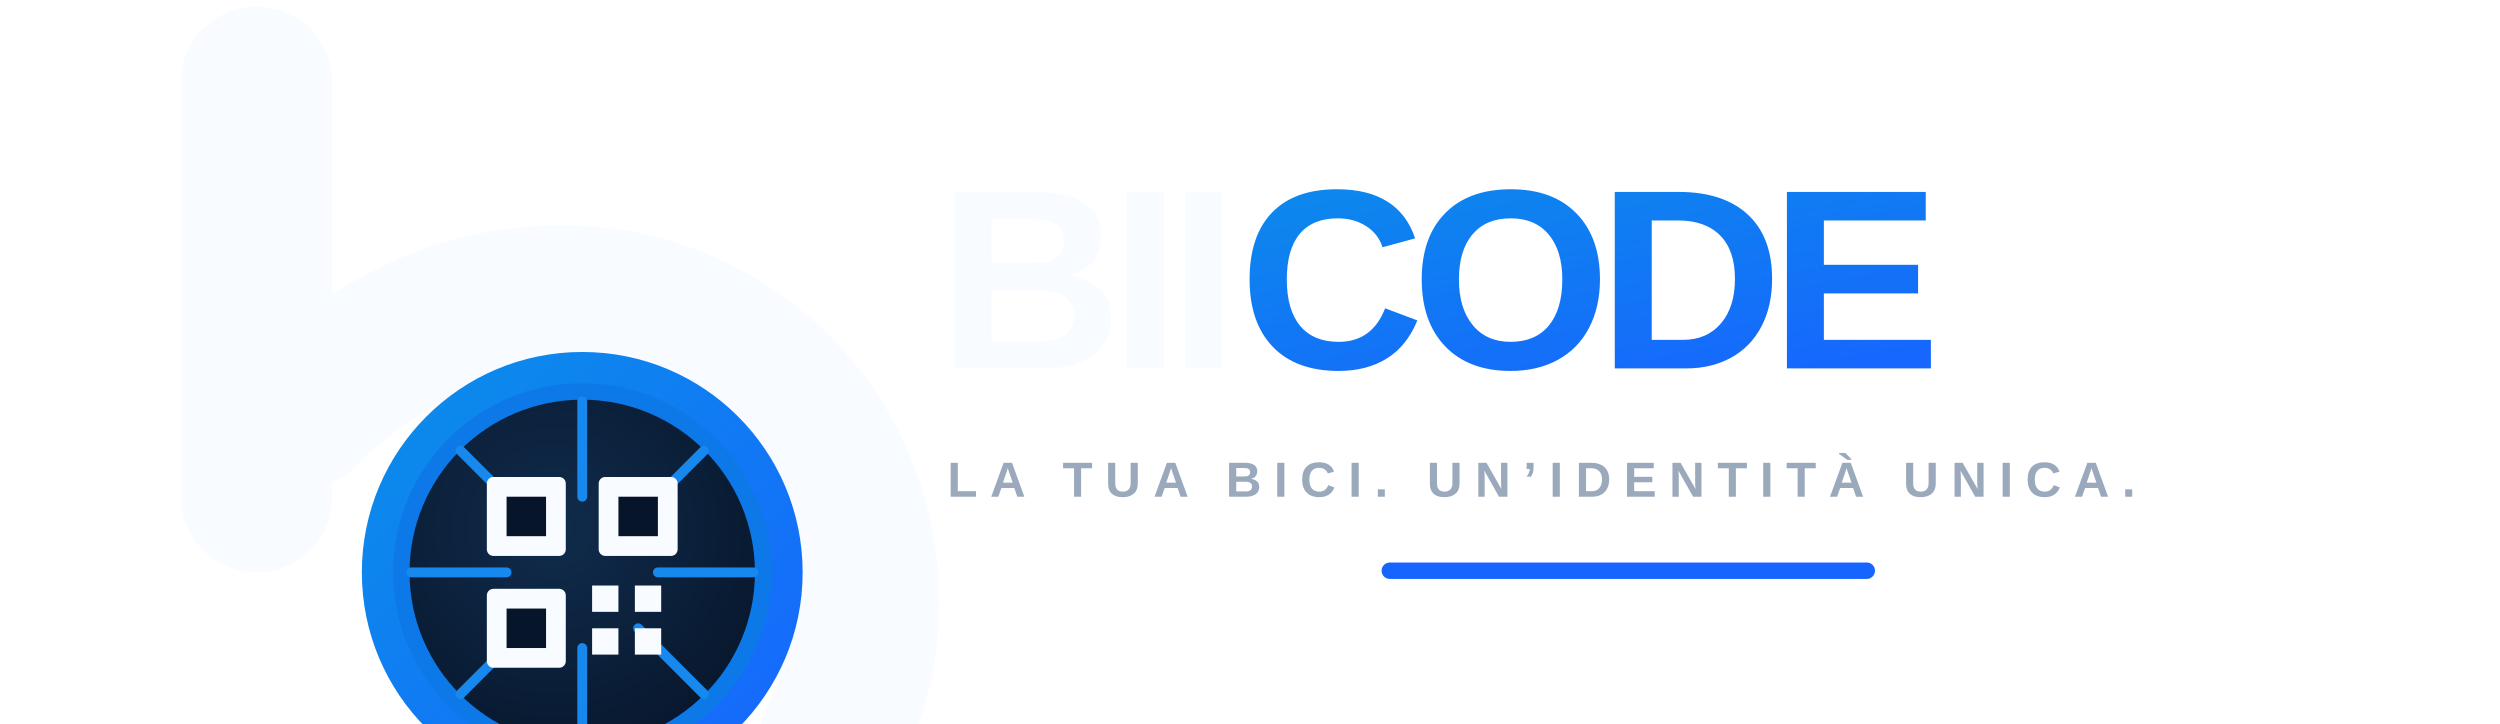
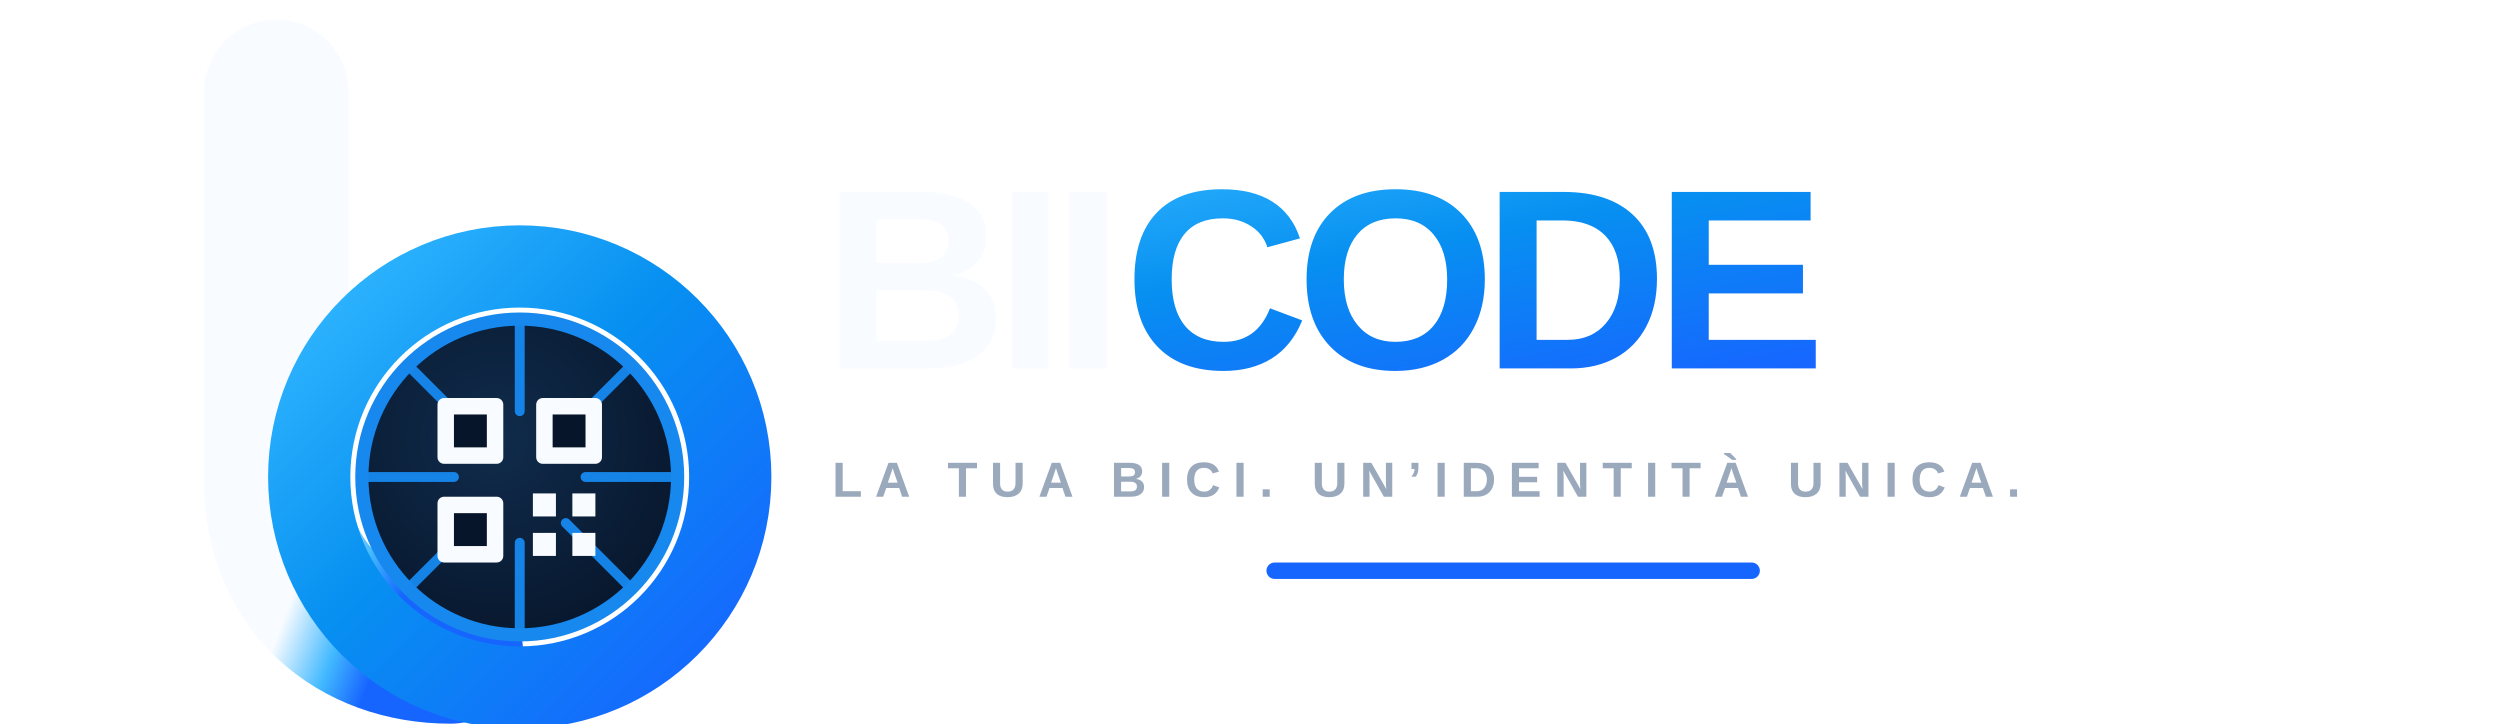
<svg xmlns="http://www.w3.org/2000/svg" viewBox="0 0 760 220" role="img" aria-label="BIICODE">
  <defs>
    <linearGradient id="blue" x1="0" y1="0" x2="1" y2="1">
-       <stop offset="0" stop-color="#0a8fe8" />
+       <stop offset="0" stop-color="#32b8ff" />
+       <stop offset=".45" stop-color="#078ff1" />
+       <stop offset="1" stop-color="#1765ff" />
+     </linearGradient>
+     <linearGradient id="bblend" x1=".18" y1=".12" x2=".78" y2=".85">
+       <stop offset="0" stop-color="#f8fbff" />
+       <stop offset=".58" stop-color="#f8fbff" />
+       <stop offset=".82" stop-color="#42b9ff" />
      <stop offset="1" stop-color="#1765ff" />
    </linearGradient>
    <radialGradient id="wheel" cx="42%" cy="38%" r="72%">
      <stop offset="0" stop-color="#102c4c" />
      <stop offset="1" stop-color="#07152a" />
    </radialGradient>
  </defs>
-   <path d="M78 25V151" fill="none" stroke="#f8fbff" stroke-width="46" stroke-linecap="round" />
-   <path d="M92 126C116 102 142 91 171 91C222 91 263 132 263 183C263 198 259 213 253 226" fill="none" stroke="#f8fbff" stroke-width="45" stroke-linecap="round" />
-   <circle cx="177" cy="174" r="67" fill="url(#blue)" />
-   <circle cx="177" cy="174" r="55" fill="url(#wheel)" stroke="#0d79e8" stroke-width="5" />
-   <g stroke="#1688ee" stroke-width="3" stroke-linecap="round">
-     <path d="M177 122V151" />
-     <path d="M177 197V226" />
-     <path d="M125 174H154" />
-     <path d="M200 174H229" />
-     <path d="M140 137L160 157" />
-     <path d="M194 191L214 211" />
-     <path d="M214 137L194 157" />
-     <path d="M160 191L140 211" />
+   <path d="M84 28V146C84 179 108 198 137 198" fill="none" stroke="url(#bblend)" stroke-width="44" stroke-linecap="round" stroke-linejoin="round" />
+   <circle cx="158" cy="145" r="64" fill="none" stroke="url(#blue)" stroke-width="25" />
+   <circle cx="158" cy="145" r="48" fill="url(#wheel)" stroke="#1688ee" stroke-width="4" />
+   <g stroke="#1688ee" stroke-width="3" stroke-linecap="round" opacity=".95">
+     <path d="M158 97V125" />
+     <path d="M158 165V193" />
+     <path d="M110 145H138" />
+     <path d="M178 145H206" />
+     <path d="M124 111L144 131" />
+     <path d="M172 159L192 179" />
+     <path d="M192 111L172 131" />
+     <path d="M144 159L124 179" />
  </g>
  <g fill="#f8fbff">
-     <rect x="148" y="145" width="24" height="24" rx="2" />
-     <rect x="182" y="145" width="24" height="24" rx="2" />
-     <rect x="148" y="179" width="24" height="24" rx="2" />
-     <rect x="154" y="151" width="12" height="12" fill="#07152a" />
-     <rect x="188" y="151" width="12" height="12" fill="#07152a" />
-     <rect x="154" y="185" width="12" height="12" fill="#07152a" />
-     <rect x="180" y="178" width="8" height="8" />
-     <rect x="193" y="178" width="8" height="8" />
-     <rect x="180" y="191" width="8" height="8" />
-     <rect x="193" y="191" width="8" height="8" />
+     <rect x="133" y="121" width="20" height="20" rx="2" />
+     <rect x="163" y="121" width="20" height="20" rx="2" />
+     <rect x="133" y="151" width="20" height="20" rx="2" />
+     <rect x="138" y="126" width="10" height="10" fill="#07152a" />
+     <rect x="168" y="126" width="10" height="10" fill="#07152a" />
+     <rect x="138" y="156" width="10" height="10" fill="#07152a" />
+     <rect x="162" y="150" width="7" height="7" />
+     <rect x="174" y="150" width="7" height="7" />
+     <rect x="162" y="162" width="7" height="7" />
+     <rect x="174" y="162" width="7" height="7" />
  </g>
-   <text x="285" y="112" font-family="Arial Rounded MT Bold,Arial,sans-serif" font-size="78" font-weight="900" letter-spacing="-4" fill="#f8fbff">BII<tspan fill="url(#blue)">CODE</tspan>
+   <text x="250" y="112" font-family="Arial Rounded MT Bold,Arial,sans-serif" font-size="78" font-weight="900" letter-spacing="-4" fill="#f8fbff">BII<tspan fill="url(#blue)">CODE</tspan>
  </text>
-   <text x="288" y="151" font-family="Arial,sans-serif" font-size="15" font-weight="700" letter-spacing="3.8" fill="#9aa9bc">LA TUA BICI. UN’IDENTITÀ UNICA.</text>
-   <rect x="420" y="171" width="150" height="5" rx="2.5" fill="#1765ff" />
+   <text x="253" y="151" font-family="Arial,sans-serif" font-size="15" font-weight="700" letter-spacing="3.8" fill="#9aa9bc">LA TUA BICI. UN’IDENTITÀ UNICA.</text>
+   <rect x="385" y="171" width="150" height="5" rx="2.5" fill="#1765ff" />
</svg>
